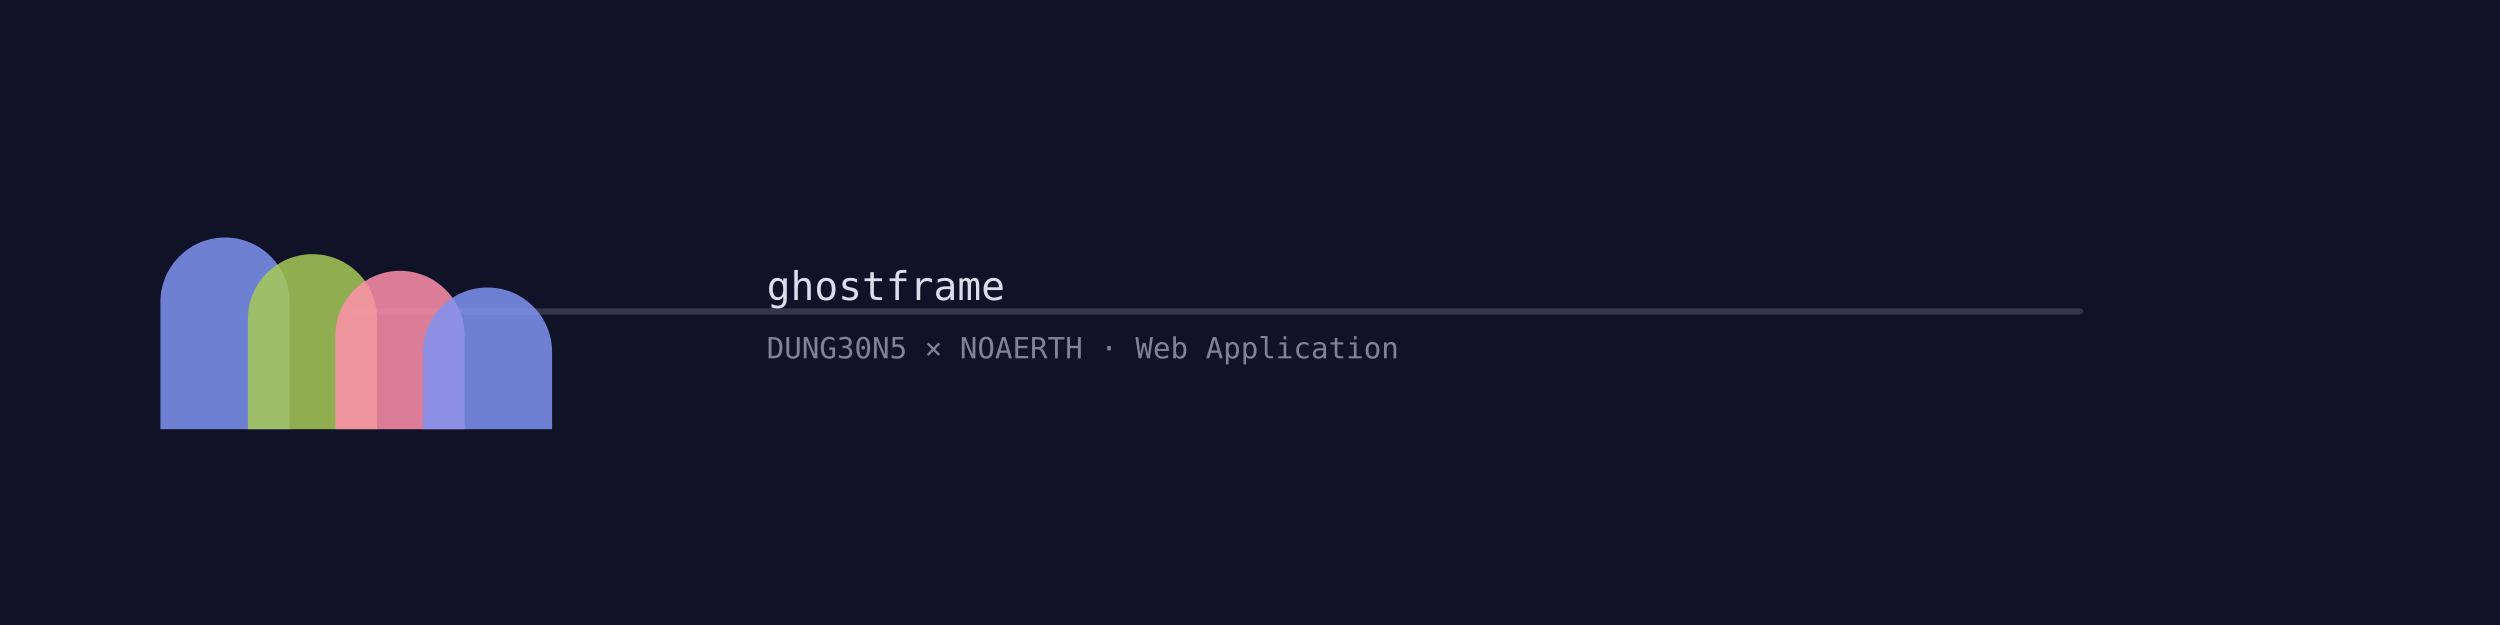
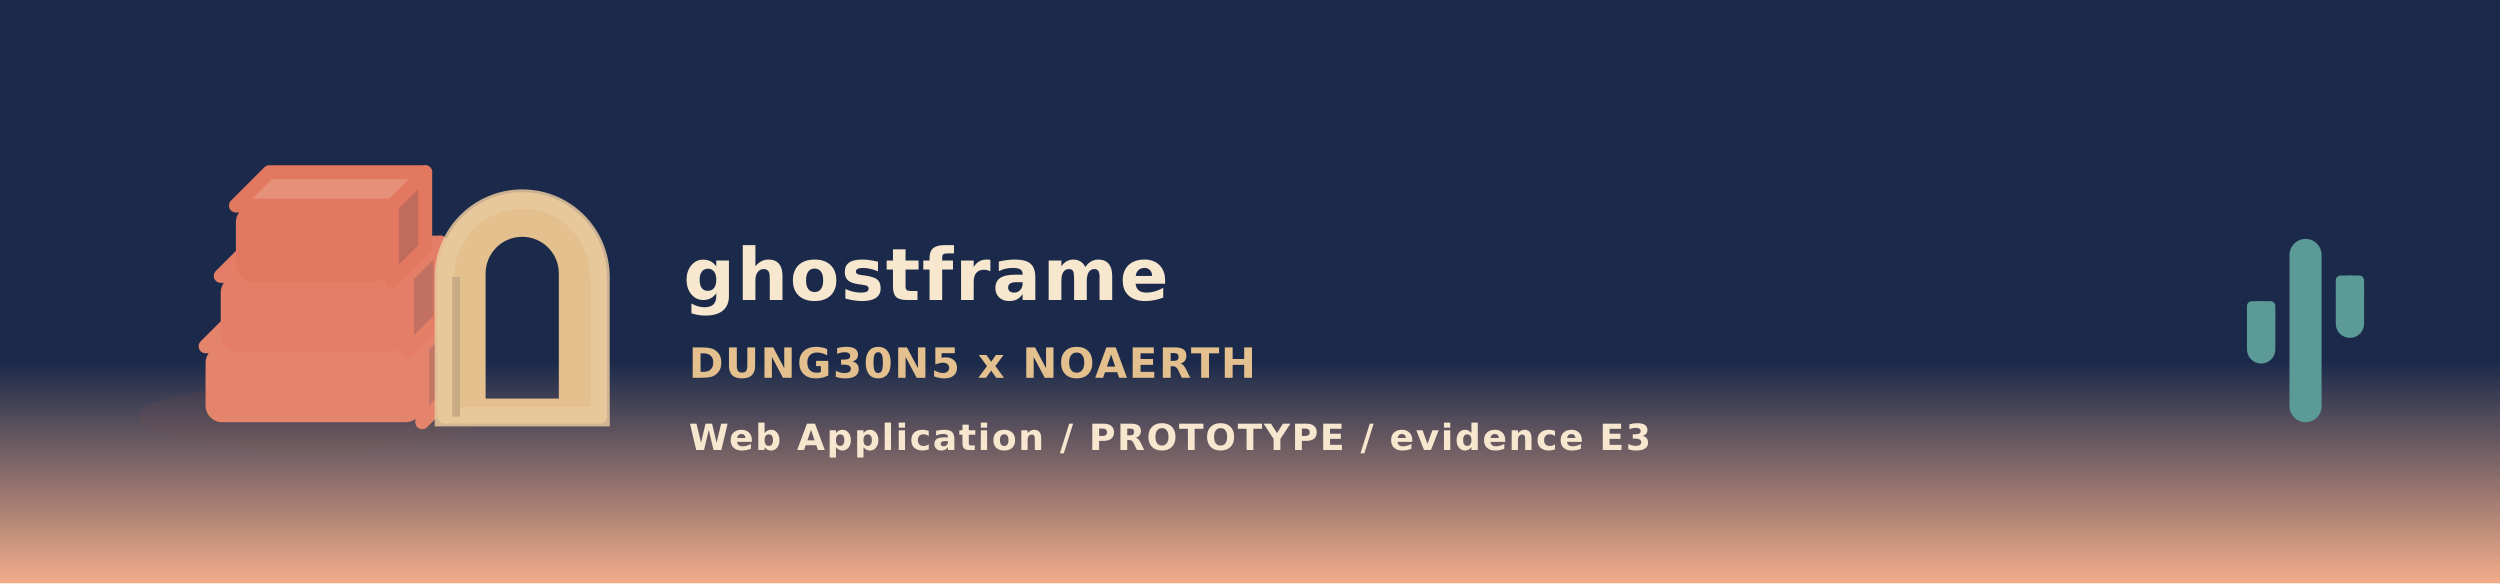
- <svg xmlns="http://www.w3.org/2000/svg" viewBox="0 0 1200 300" width="1200" height="300" role="img" aria-label="ghostframe identity object">
-   <rect width="1200" height="300" fill="#101228" />
-   <defs>
-     <linearGradient id="gft" x1="0" y1="0" x2="1" y2="1">
-       <stop offset="0%" stop-color="#8093f1" />
-       <stop offset="100%" stop-color="#a7c957" />
-     </linearGradient>
-   </defs>
-   <rect x="168.00" y="148.00" width="832.00" height="3.00" rx="2.00" fill="rgba(242,242,255,0.160)" opacity="1.00" />
-   <path d="M77.00,206.00 L77.00,145.00 A31.00,31.00 0 0 1 139.00,145.00 L139.00,206.00 Z" fill="rgba(128,147,241,0.850)" opacity="1.00" />
-   <path d="M119.00,206.00 L119.00,153.00 A31.00,31.00 0 0 1 181.00,153.00 L181.00,206.00 Z" fill="rgba(167,201,87,0.850)" opacity="1.00" />
-   <path d="M161.00,206.00 L161.00,161.00 A31.00,31.00 0 0 1 223.00,161.00 L223.00,206.00 Z" fill="rgba(255,143,171,0.850)" opacity="1.00" />
-   <path d="M203.00,206.00 L203.00,169.00 A31.00,31.00 0 0 1 265.00,169.00 L265.00,206.00 Z" fill="rgba(128,147,241,0.850)" opacity="1.00" />
-   <text x="368" y="144" font-family="ui-monospace,Menlo,monospace" font-size="19" fill="rgba(242,242,255,0.900)">ghostframe</text>
-   <text x="368" y="172" font-family="ui-monospace,Menlo,monospace" font-size="14" fill="rgba(242,242,255,0.500)">DUNG30N5 × NOAERTH · Web Application</text>
+ <svg xmlns="http://www.w3.org/2000/svg" width="900" height="210" viewBox="0 0 900 210" role="img" aria-label="ghostframe - identity object">
+   <linearGradient id="skyf" x1="0" y1="0" x2="0" y2="1">
+     <stop offset="0" stop-color="#1b2a4a" />
+     <stop offset="0.62" stop-color="#1b2a4a" />
+     <stop offset="1" stop-color="#f3ad8a" />
+   </linearGradient>
+   <rect width="900" height="210" fill="url(#skyf)" />
+   <rect x="0" y="352" width="900" height="-142" fill="#e3c08d" />
+   <rect x="0" y="352" width="900" height="3" fill="#e6c596" />
+   <ellipse cx="112" cy="150" rx="62" ry="12" fill="rgba(138,90,68,0.11)" />
+   <path d="M74,124.67 L152,124.67 L164,112.67 L86,112.67 Z" fill="#e99a82" stroke="#e5846c" stroke-width="5" stroke-linejoin="round" />
+   <path d="M152,124.67 L164,112.67 L164,140 L152,152 Z" fill="#c37566" stroke="#e5846c" stroke-width="5" stroke-linejoin="round" />
+   <rect x="74" y="124.67" width="78" height="27.33" rx="6" fill="#e5846c" />
+   <path d="M79.46,99.33 L146.54,99.33 L158.54,87.33 L91.46,87.33 Z" fill="#e8957d" stroke="#e47e66" stroke-width="5" stroke-linejoin="round" />
+   <path d="M146.54,99.33 L158.54,87.33 L158.54,114.67 L146.54,126.67 Z" fill="#c27061" stroke="#e47e66" stroke-width="5" stroke-linejoin="round" />
+   <rect x="79.46" y="99.33" width="67.08" height="27.33" rx="6" fill="#e47e66" />
+   <path d="M84.92,74 L141.08,74 L153.08,62 L96.92,62 Z" fill="#e79079" stroke="#e37861" stroke-width="5" stroke-linejoin="round" />
+   <path d="M141.08,74 L153.08,62 L153.08,89.33 L141.08,101.33 Z" fill="#c16b5d" stroke="#e37861" stroke-width="5" stroke-linejoin="round" />
+   <rect x="84.92" y="74" width="56.16" height="27.33" rx="6" fill="#e37861" />
+   <path d="M160,150 L160,99.68 A28,28 0 0 1 216,99.68 L216,150 Z M172.32,146 L172.32,98.43 A15.68,15.68 0 0 1 203.68,98.43 L203.68,146 Z" fill="#e3c08d" fill-rule="evenodd" stroke="#e3c08d" stroke-width="5" stroke-linejoin="round" />
+   <path d="M160,150 L160,99.68 A28,28 0 0 1 216,99.68 L216,150 Z" fill="none" stroke="#e8c99d" stroke-width="7" stroke-linecap="round" opacity="0.85" />
+   <rect x="162.8" y="99.68" width="2.8" height="50.32" fill="#c7ab84" />
+   <text x="246" y="108" font-family="Verdana,DejaVu Sans,sans-serif" font-size="26" font-weight="700" letter-spacing="0.6" fill="#f6e7ce" text-anchor="start">ghostframe</text>
+   <text x="248" y="136" font-family="Verdana,DejaVu Sans,sans-serif" font-size="15" font-weight="700" letter-spacing="0.6" fill="#e3c08d" text-anchor="start">DUNG30N5 x NOAERTH</text>
+   <text x="248" y="162" font-family="Verdana,DejaVu Sans,sans-serif" font-size="13" font-weight="700" letter-spacing="0.6" fill="#f6e7ce" text-anchor="start">Web Application  /  PROTOTYPE  /  evidence E3</text>
+   <rect x="824.22" y="86" width="11.56" height="66" rx="5.78" fill="#5b9a97" />
+   <rect x="808.92" y="108.44" width="10.2" height="22.44" rx="5.1" fill="#5b9a97" />
+   <rect x="808.92" y="108.44" width="10.2" height="6.6" rx="1.7" fill="#5b9a97" />
+   <rect x="840.88" y="99.2" width="10.2" height="22.44" rx="5.1" fill="#5b9a97" />
+   <rect x="840.88" y="99.2" width="10.2" height="6.6" rx="1.7" fill="#5b9a97" />
</svg>
